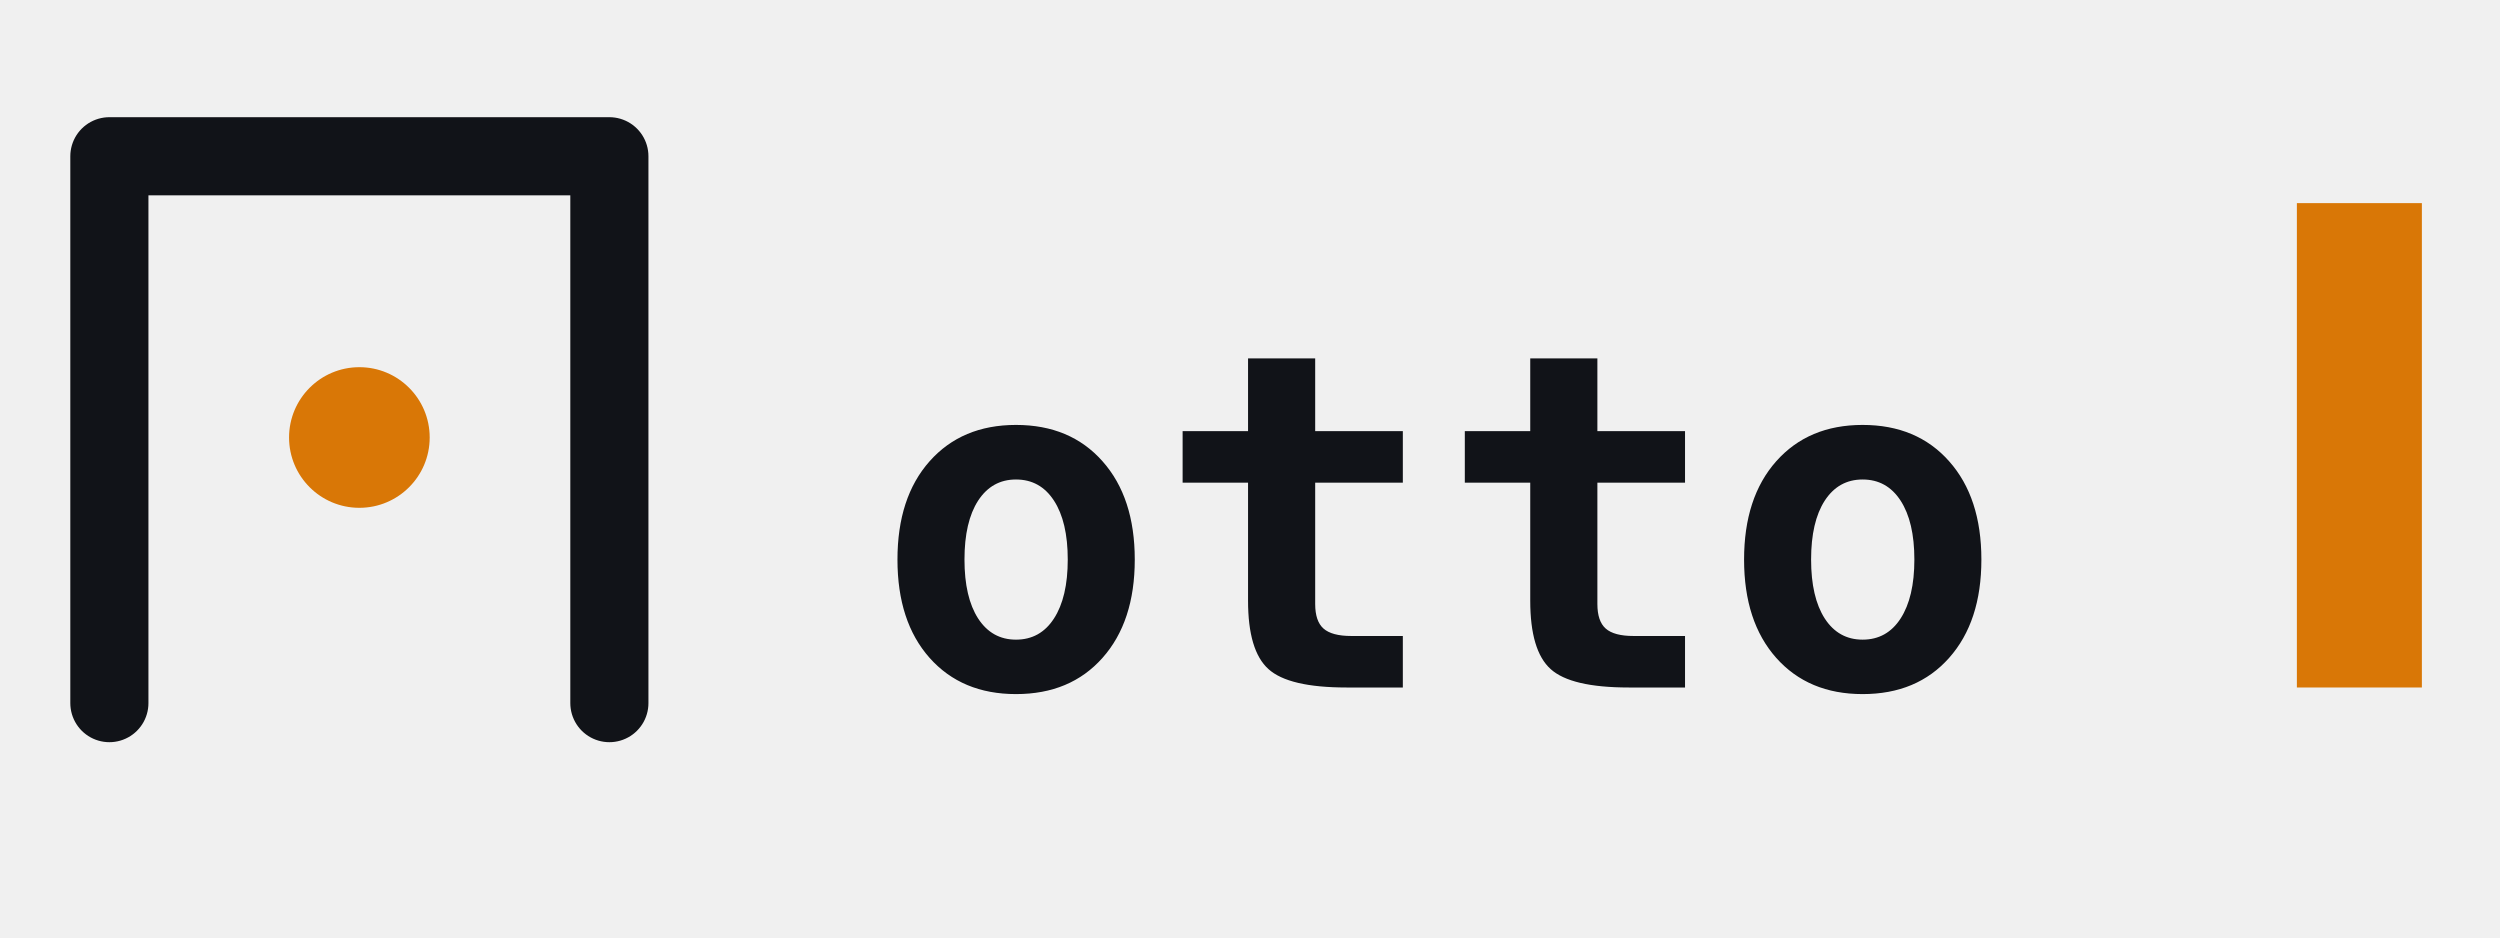
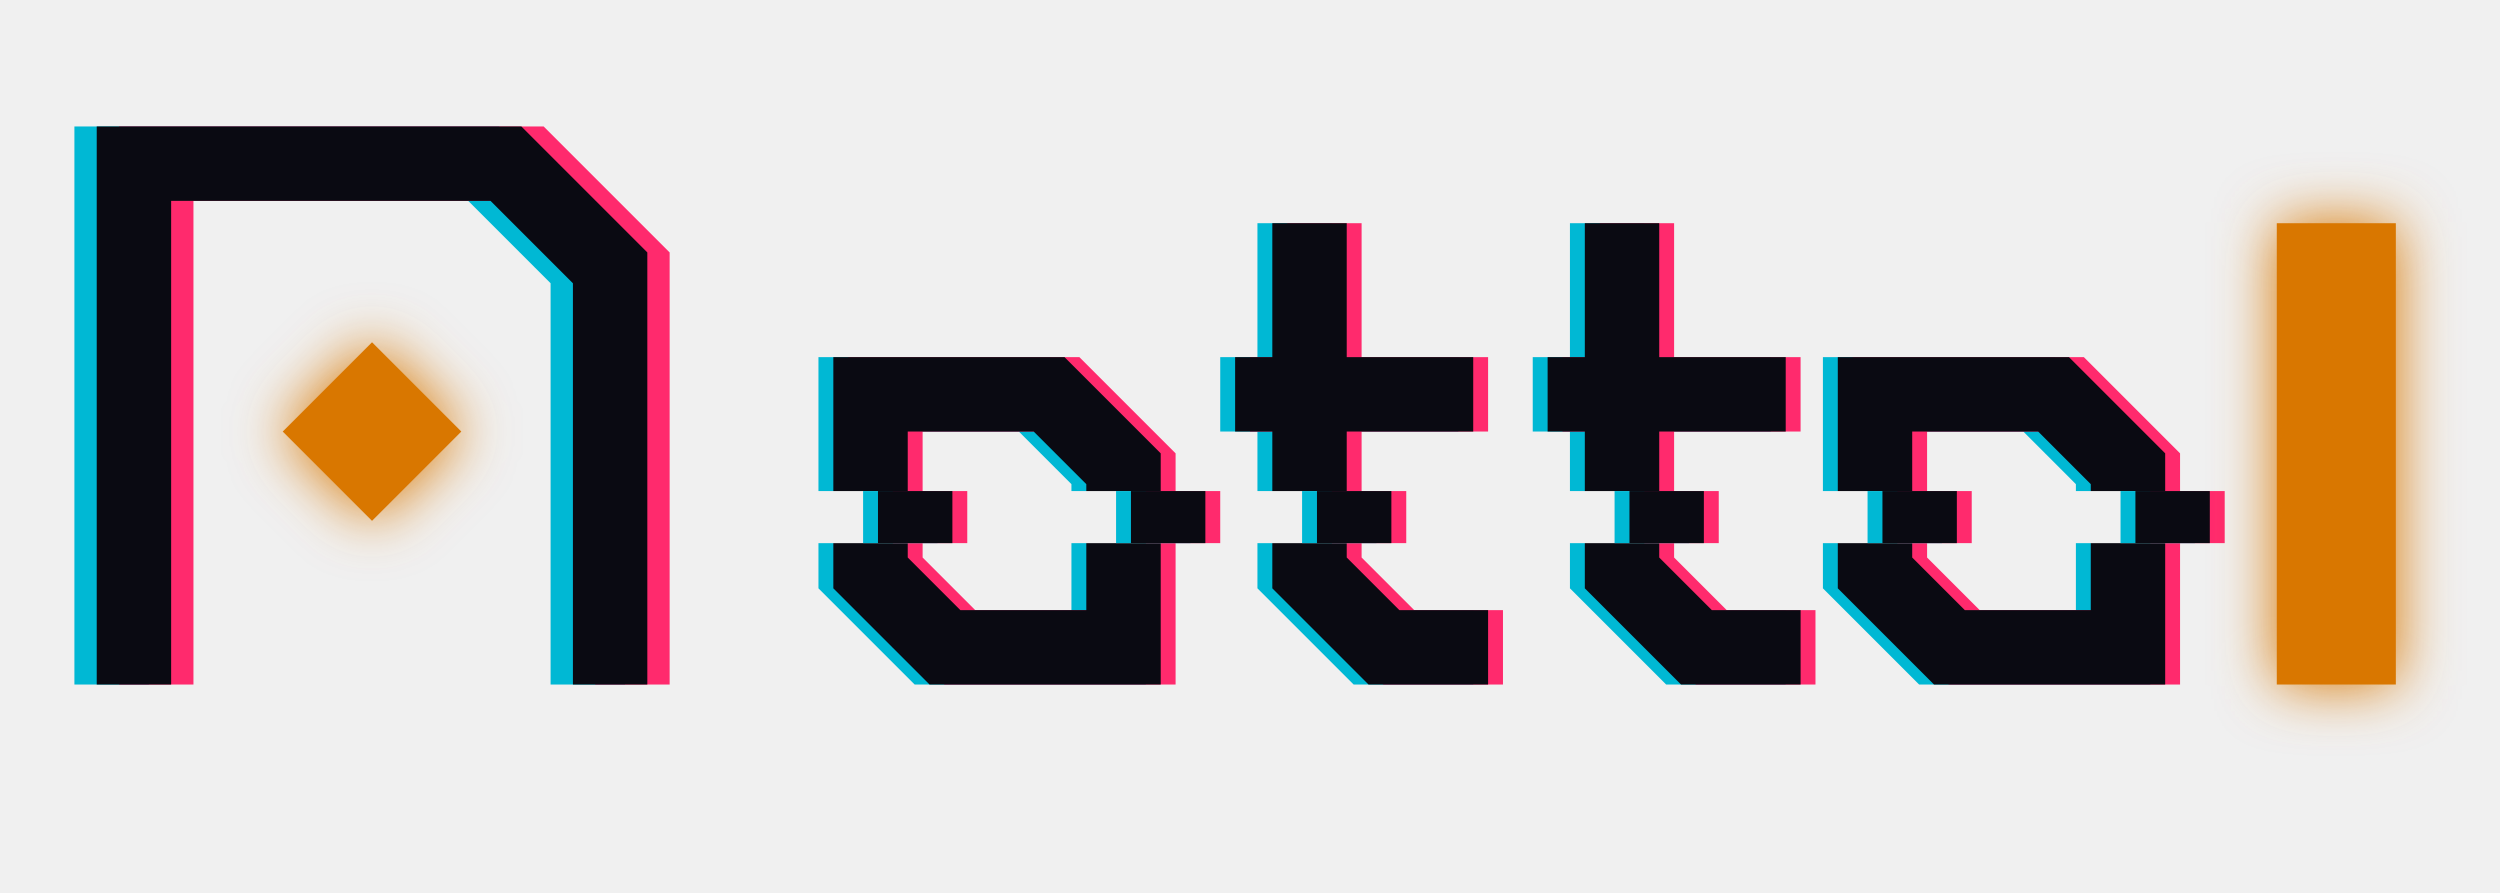
- <svg xmlns="http://www.w3.org/2000/svg" viewBox="0 0 320 120" width="320" height="120" role="img" aria-label="otto">
+ <svg xmlns="http://www.w3.org/2000/svg" viewBox="0 0 336 120" width="336" height="120" role="img" aria-label="otto">
  <style>
-     .ink { stroke: #111318; }
-     .word { fill: #111318; }
-     @media (prefers-color-scheme: dark) {
-       .ink { stroke: #f2f3f5; }
-       .word { fill: #f2f3f5; }
-     }
-   </style>
-   <g class="ink" fill="none" stroke-width="10" stroke-linecap="round" stroke-linejoin="round">
-     <path d="M14 20 H78 M14 20 V90 M78 20 V90" />
+   .ink { stroke: #0a0a12; } .cy { stroke: #00b8d4; } .mg { stroke: #ff2a6d; } .amber { fill: #d97706; }
+   @media (prefers-color-scheme: dark) {
+     .ink { stroke: #ecebf5; } .cy { stroke: #00e5ff; } .amber { fill: #f59e0b; }
+   }
+ </style>
+   <defs>
+     <filter id="glow" x="-80%" y="-80%" width="260%" height="260%">
+       <feGaussianBlur stdDeviation="4" result="b" />
+       <feMerge>
+         <feMergeNode in="b" />
+         <feMergeNode in="SourceGraphic" />
+       </feMerge>
+     </filter>
+     <mask id="slit" maskUnits="userSpaceOnUse" x="0" y="0" width="336" height="120">
+       <rect width="336" height="120" fill="#fff" />
+       <rect x="100" y="66" width="200" height="7" fill="#000" />
+     </mask>
+     <clipPath id="band">
+       <rect x="100" y="66" width="200" height="7" />
+     </clipPath>
+     <path id="gate" d="M18 92 V22 H68 L82 36 V92" />
+     <path id="word" d="M117 53 H141 L151 63 V87 H127 L117 77 Z M176 30 V77 L186 87 H200 M166 53 H198 M218 30 V77 L228 87 H242 M208 53 H240 M252 53 H276 L286 63 V87 H262 L252 77 Z" />
+   </defs>
+   <g fill="none" stroke-width="10" stroke-linejoin="miter" stroke-linecap="butt">
+     <use href="#gate" class="cy" transform="translate(-3 0)" />
+     <use href="#gate" class="mg" transform="translate(3 0)" />
+     <use href="#gate" class="ink" />
+     <g mask="url(#slit)">
+       <use href="#word" class="cy" transform="translate(-2 0)" />
+       <use href="#word" class="mg" transform="translate(2 0)" />
+       <use href="#word" class="ink" />
+     </g>
+     <g clip-path="url(#band)">
+       <g transform="translate(6 0)">
+         <use href="#word" class="cy" transform="translate(-2 0)" />
+         <use href="#word" class="mg" transform="translate(2 0)" />
+         <use href="#word" class="ink" />
+       </g>
+     </g>
  </g>
-   <circle cx="46" cy="56" r="9" fill="#d97706" />
-   <text x="112" y="88" class="word" font-family="ui-monospace, SFMono-Regular, Menlo, Consolas, monospace" font-size="60" font-weight="700" textLength="168" lengthAdjust="spacingAndGlyphs">otto</text>
-   <rect x="294" y="26" width="16" height="62" fill="#d97706">
+   <polygon points="50,46 62,58 50,70 38,58" class="amber" filter="url(#glow)" />
+   <rect x="306" y="30" width="16" height="62" class="amber" filter="url(#glow)">
    <animate attributeName="opacity" values="1;1;0;0;1" keyTimes="0;0.45;0.5;0.95;1" dur="1.6s" repeatCount="indefinite" />
  </rect>
</svg>
